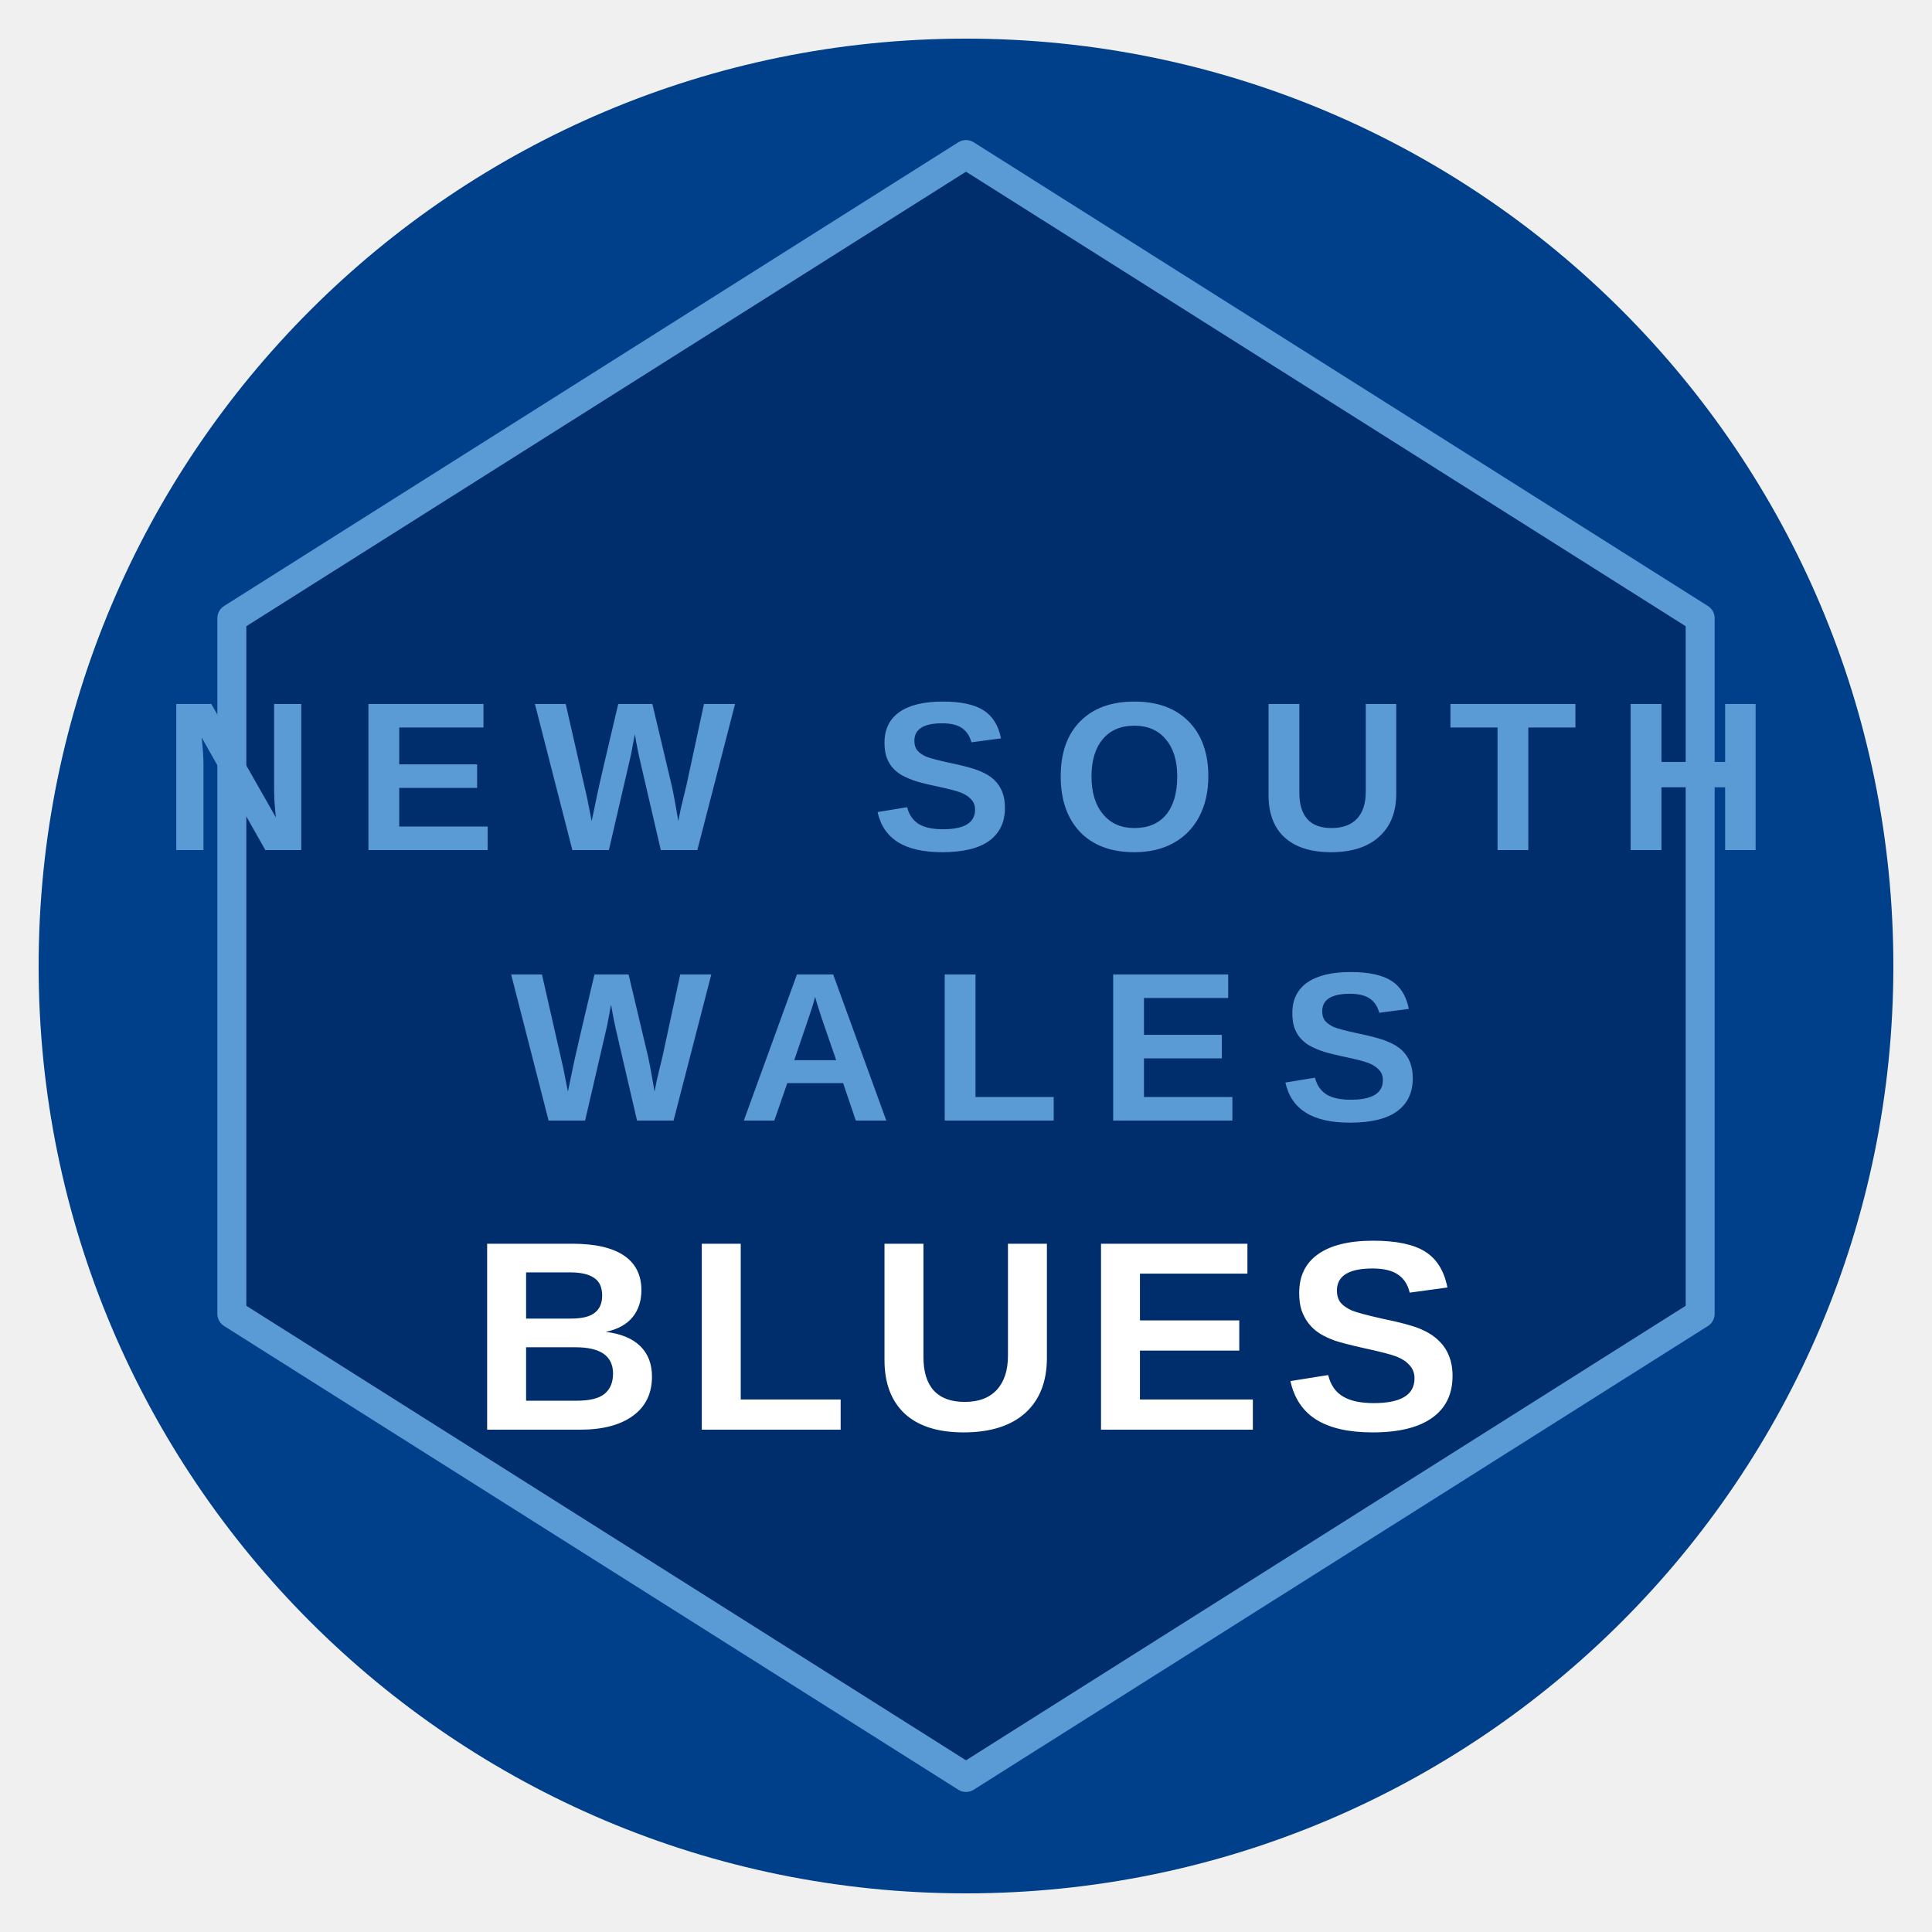
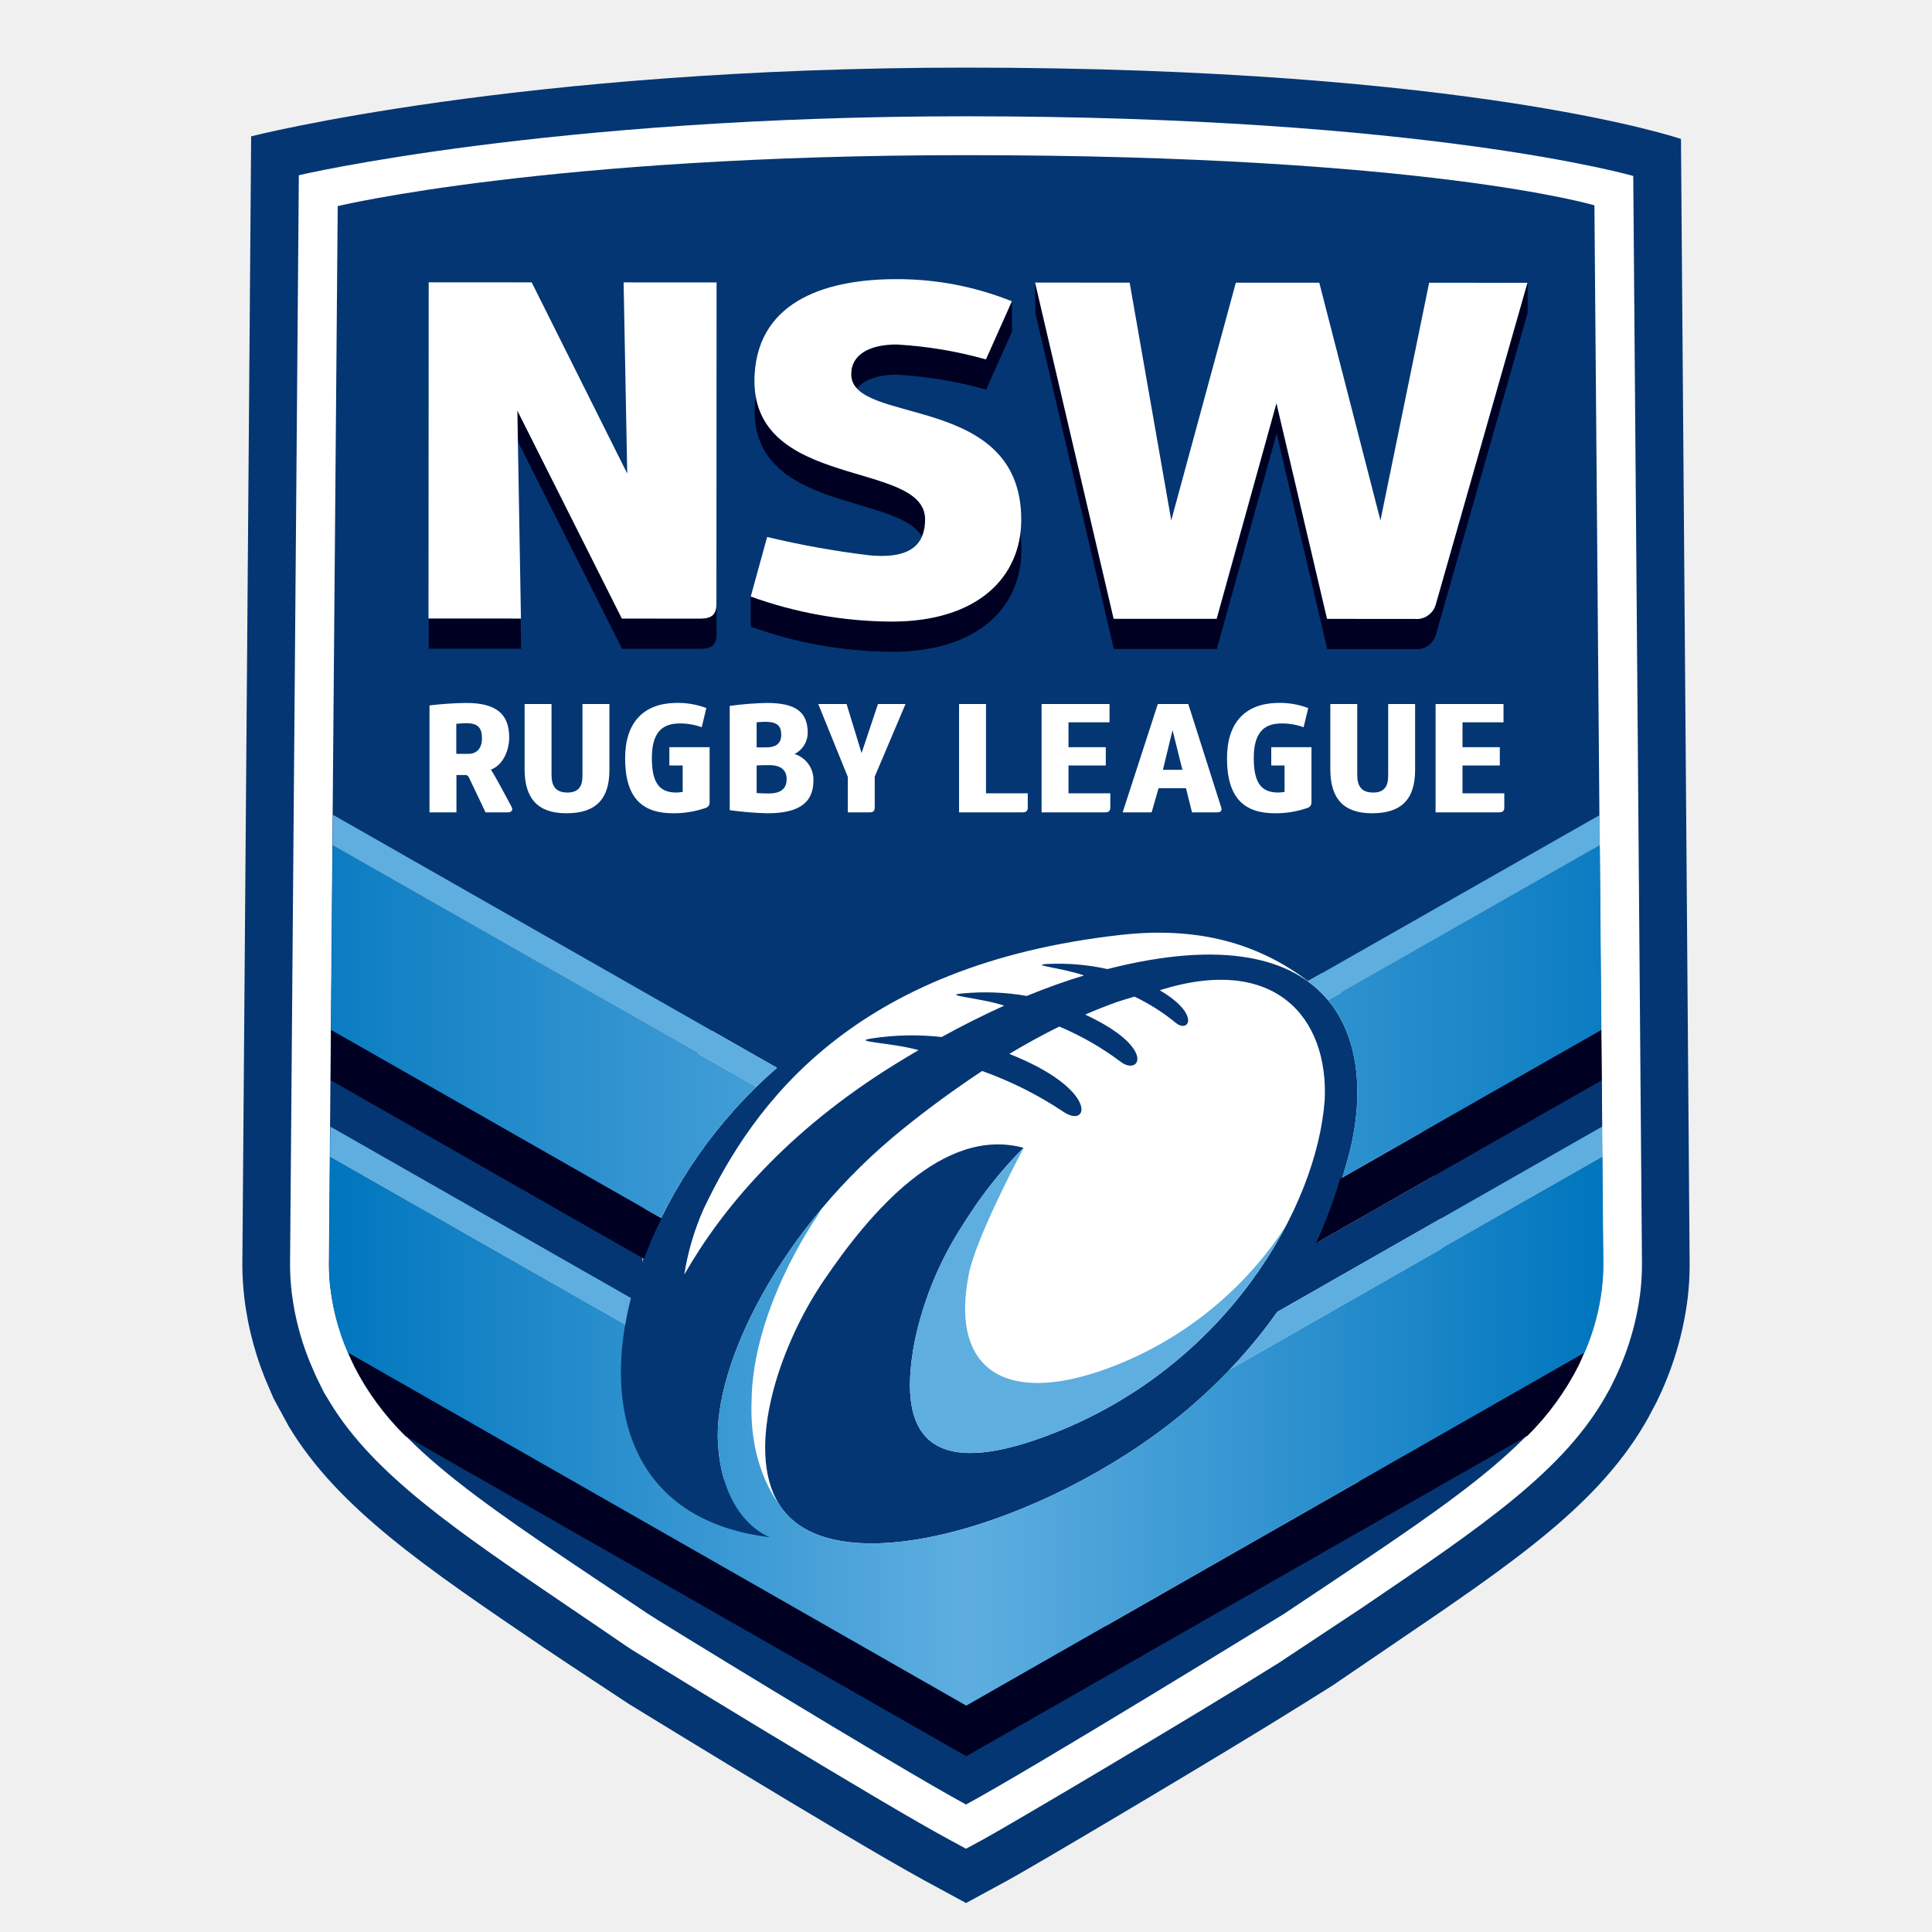
- <svg xmlns="http://www.w3.org/2000/svg" clip-rule="evenodd" fill-rule="evenodd" stroke-linejoin="round" stroke-miterlimit="2" viewBox="0 0 100 100">
-   <circle cx="50" cy="50" r="48" fill="#003F8A" />
-   <path d="M50 8 L88 32 L88 68 L50 92 L12 68 L12 32 Z" fill="#002D6B" stroke="#5B9BD5" stroke-width="1.5" />
-   <text x="50" y="44" font-family="Arial,sans-serif" font-size="11" font-weight="bold" fill="#5B9BD5" text-anchor="middle" letter-spacing="2">NEW SOUTH</text>
-   <text x="50" y="58" font-family="Arial,sans-serif" font-size="11" font-weight="bold" fill="#5B9BD5" text-anchor="middle" letter-spacing="2">WALES</text>
-   <text x="50" y="74" font-family="Arial,sans-serif" font-size="14" font-weight="bold" fill="#FFFFFF" text-anchor="middle" letter-spacing="1">BLUES</text>
+ <svg xmlns="http://www.w3.org/2000/svg" xmlns:xlink="http://www.w3.org/1999/xlink" clip-rule="evenodd" fill-rule="evenodd" stroke-linejoin="round" stroke-miterlimit="1.414" viewBox="0 0 100 100">
+   <linearGradient id="a">
+     <stop offset="0" stop-color="#0076be" />
+     <stop offset=".5" stop-color="#5eaee0" />
+     <stop offset="1" stop-color="#0076be" />
+   </linearGradient>
+   <linearGradient id="b" gradientTransform="matrix(74.0458 0 0 74.0458 12.989 53.394)" gradientUnits="userSpaceOnUse" x2="1" xlink:href="#a" />
+   <linearGradient id="c" gradientTransform="matrix(65.9524 0 0 65.9524 17.036 74.084)" gradientUnits="userSpaceOnUse" x2="1" xlink:href="#a" />
+   <g fill-rule="nonzero">
+     <path d="m87.007 7.193s-10.78-3.693-37.007-3.693c-23.131 0-37.001 3.557-37.001 3.557l-.455 58.38a14.94 14.94 0 0 0 .1 1.722 16.457 16.457 0 0 0 1.334 4.8l.181.421.799 1.469c2.547 4.211 7.035 7.256 13.176 11.422.915.621 4.385 2.906 4.385 2.906l.748.46c1.26.772 2.978 1.82 4.812 2.932 3.341 2.022 7.751 4.666 9.784 5.77l2.138 1.161 2.139-1.161c1.282-.696 11.14-6.53 15.351-9.17l1.482-.928c1.006-.689 2.899-1.974 2.899-1.974 6.587-4.468 10.976-7.445 13.46-11.917l.054-.108.321-.602a16.822 16.822 0 0 0 1.653-5.497c.027-.251.05-.504.071-.813.017-.322.025-.615.025-.893l-.449-58.244z" fill="#043673" />
+     <path d="m84.537 9.108s-10.694-3.089-34.537-3.089c-21.582 0-34.532 3.05-34.532 3.05l-.455 56.368a12.922 12.922 0 0 0 .083 1.443c.171 1.41.555 2.786 1.139 4.08l.133.301.395.803.307.507c2.267 3.748 6.538 6.646 12.451 10.658.916.621 1.884 1.277 2.883 1.963l.283.189 1.871 1.151c1.256.772 2.97 1.817 4.799 2.924 4.763 2.884 8.111 4.861 9.684 5.713l.96.521.959-.521c1.202-.652 10.947-6.415 15.22-9.092l4.308-2.853c6.316-4.285 10.487-7.115 12.686-11.072l.168-.302.148-.301a14.339 14.339 0 0 0 1.416-4.676 13.037 13.037 0 0 0 .082-1.436l-.451-56.329z" fill="#fff" />
+     <path d="m82.527 10.628s-8.702-2.597-32.527-2.597c-21.595 0-32.52 2.637-32.52 2.637l-.456 54.769c0 .215.007.431.021.648.011.188.027.377.05.567a12.196 12.196 0 0 0 1.221 4.01c2.136 4.341 7.004 7.369 15.246 12.884-.006.031 12.759 7.857 16.438 9.855h.001c3.68-1.998 16.271-9.753 16.438-9.855 8.313-5.556 13.106-8.538 15.244-12.881l.003-.003a12.24 12.24 0 0 0 1.221-4.01c.021-.19.037-.378.049-.567.014-.217.02-.432.02-.648zm-40.242 70.193c-1.374-.394 7.984.607 2.491.381a11.654 11.654 0 0 1 -2.491-.381z" fill="#043673" />
+   </g>
+   <ellipse cx="53.947" cy="64.568" fill="#fff" rx="20.701" ry="19.827" />
+   <path d="m82.93 58.311-.02-2.399-14.702 8.381a27.533 27.533 0 0 0 1.48-4.045c1.789-6.055-.199-13.193-12.368-10.089a11.678 11.678 0 0 0 -3.086-.265c-1.035.048.796.213 1.875.596-.929.279-1.917.629-2.964 1.06a12.474 12.474 0 0 0 -3.331-.13c-1.11.105.904.219 2.164.631a46.217 46.217 0 0 0 -3.237 1.625 13.869 13.869 0 0 0 -3.595.069c-1.191.179.99.212 2.397.611-.385.225-.775.457-1.172.704-5.683 3.505-9.025 7.537-10.952 10.913a13.375 13.375 0 0 1 1.006-3.408c2.568-5.42 7.751-12.637 21.608-14.177 3.921-.436 7.045.407 9.669 2.394l15.095-8.592-65.567-.018 22.986 13.098a24.897 24.897 0 0 0 -6.911 9.871l-.645 2.045c-1.548 6.011.227 11.549 7.194 12.381 0 0-2.45-.808-2.692-4.869-.245-4.064 3.244-11.179 9.604-16.289a52.615 52.615 0 0 1 4.069-2.974 19.104 19.104 0 0 1 4.226 2.123c1.316.88 1.83-1.174-2.82-3.008a35.817 35.817 0 0 1 2.589-1.416c1.132.477 2.2 1.091 3.182 1.828s1.87-.723-1.845-2.448a30.23 30.23 0 0 1 1.628-.645c.306-.098.614-.194.926-.284.768.366 1.489.824 2.147 1.364.657.541 1.297-.442-.841-1.694 5.975-1.884 8.728 1.424 8.541 5.657-.396 5.583-5.054 13.71-13.939 17.234-5.857 2.324-8.392.878-7.272-4.787a17.678 17.678 0 0 1 2.209-5.533c.315-.512.613-.973.894-1.383a21.914 21.914 0 0 1 2.515-3.033c-4.142-1.118-7.922 3.302-10.346 6.882-2.429 3.582-4.174 9.135-2.111 11.846 3.146 4.129 14.601.395 21.292-5.486a27.217 27.217 0 0 0 4.306-4.753z" fill="#043673" />
+   <path d="m50.013 88.281 31.99-18.264c-.098.228-.193.457-.306.687l-.003.004a14.011 14.011 0 0 1 -2.627 3.603l-29.054 16.591-29.041-16.583a14.04 14.04 0 0 1 -2.645-3.615l-.002-.005c-.113-.23-.208-.459-.306-.688zm-15.767-25.223-17.109-9.754-.021 2.608 16.217 9.246c.267-.716.571-1.417.913-2.1zm35.121-2.045a25.261 25.261 0 0 1 -1.254 3.335l14.797-8.436-.022-2.608zm-30.506-30.144-.002.007a21.736 21.736 0 0 0 7.299 1.296c4.095.002 6.315-1.951 6.651-4.563.039.285.059.572.06.859-.001 2.958-2.245 5.269-6.702 5.267a21.731 21.731 0 0 1 -7.299-1.296l.003-.01h-.016v-1.56zm40.2-14.642-4.732 16.6c-.126.5-.609.832-1.121.77l-4.511-.001-2.619-11.163-3.096 11.16-5.331-.002-4.058-17.37h-.001v-.004l-.006-.027h.005l-.02-1.561h.005l4.066 17.398 5.331.003 3.095-11.159 2.62 11.162 4.511.001c.512.062.995-.27 1.122-.77l4.739-16.627-.831-.001h.839v1.565h.001l-.001.003v.023zm-41.979 15.021c-.001.572-.247.771-.849.771l-4.046-.003-5.409-10.764.028 1.598 5.39 10.73 4.047.002c.601 0 .848-.198.848-.771zm-14.893.764 4.757.003.028 1.563-4.785-.002zm25.528-4.239a2.21 2.21 0 0 0 .166-.895c.002-2.904-7.951-1.665-8.765-6.362-.021.16-.045.318-.053.489-.254 5.481 7.405 4.548 8.652 6.768zm4.658-10.596-1.333 2.989a21.525 21.525 0 0 0 -4.62-.773c-.932 0-1.677.236-2.064.713a1.048 1.048 0 0 1 -.299-.736c0-1.044.985-1.541 2.353-1.54 1.563.089 3.113.348 4.62.772l1.34-3.003h.007v1.558l.004.002-.004.008v.01z" fill="#002" />
+   <path d="m66.488 39.62h-.688v-.945h2.082v2.875a.287.287 0 0 1 -.193.264 5.03 5.03 0 0 1 -1.698.281c-1.561 0-2.482-.761-2.482-2.844 0-1.865.961-2.827 2.579-2.867a4.175 4.175 0 0 1 1.626.264l-.24.994a3.264 3.264 0 0 0 -1.265-.193c-.802.041-1.314.497-1.314 1.779 0 1.193.32 1.786 1.241 1.793.118 0 .236-.011.352-.032zm-31.153 0h-.689v-.945h2.083v2.875a.286.286 0 0 1 -.193.264 5.03 5.03 0 0 1 -1.698.281c-1.562 0-2.482-.761-2.482-2.844 0-1.865.961-2.827 2.578-2.867a4.172 4.172 0 0 1 1.626.264l-.239.994a3.253 3.253 0 0 0 -1.266-.193c-.801.041-1.314.497-1.314 1.779 0 1.193.32 1.786 1.241 1.794.119-.001.237-.012.353-.033zm-6.788.473c0 .536.168.929.825.929.656 0 .777-.425.777-.881v-3.701h1.394v3.412c0 1.514-.705 2.243-2.228 2.243-1.512 0-2.162-.801-2.162-2.283v-3.372h1.394zm9.223-3.556a16.932 16.932 0 0 1 1.922-.153c1.522 0 2.115.489 2.115 1.546a1.231 1.231 0 0 1 -.682 1.098c.598.185 1 .752.978 1.377 0 1.202-.833 1.69-2.379 1.69a17.271 17.271 0 0 1 -1.954-.16zm32.481 3.556c0 .536.167.929.824.929s.777-.425.777-.881v-3.701h1.394v3.412c0 1.514-.705 2.243-2.227 2.243-1.514 0-2.162-.801-2.162-2.283v-3.372h1.394zm-12.822-2.707h-2.123v1.289h1.93v.945h-1.93v1.442h2.163v.729c0 .184-.08.256-.273.256h-3.284v-5.607h3.517zm20.393 0h-2.123v1.289h1.931v.945h-1.931v1.442h2.163v.729c0 .184-.08.256-.272.256h-3.285v-5.607h3.517zm-54.197 4.661h-1.394v-5.535a18.084 18.084 0 0 1 1.889-.128c1.587 0 2.236.584 2.236 1.794 0 .64-.305 1.418-.946 1.658.113.152.561.969 1.066 1.922.096.177 0 .289-.193.289h-1.153s-.825-1.746-.857-1.802a.195.195 0 0 0 -.208-.129h-.44zm21.395 0h-1.137v-1.834l-1.53-3.773h1.466l.776 2.539.849-2.539h1.426l-1.594 3.757v1.602c0 .176-.08.248-.256.248zm6.015-.985h2.162v.729c0 .184-.08.256-.272.256h-3.284v-5.607h1.394zm8.573.985h-1.499l1.819-5.607h1.578s1.706 5.351 1.706 5.359c.048.176-.032.248-.225.248h-1.289l-.312-1.249h-1.418zm-19.747-2.443a8.171 8.171 0 0 0 -.698.016v1.426s.217.023.642.023c.728 0 .912-.36.912-.745 0-.456-.287-.704-.856-.72zm20.332.24h1.008l-.511-2.051zm-35.247-1.618c0-.536-.184-.793-.817-.793-.224 0-.512.032-.512.032v1.554h.64c.4 0 .689-.272.689-.793zm14.674-.865c-.193 0-.457.025-.457.025v1.297s.353.008.569 0c.417-.016.705-.192.705-.649 0-.448-.2-.673-.817-.673zm11.412-18.759a21.607 21.607 0 0 0 -4.62-.772c-1.368-.001-2.353.496-2.353 1.54-.001 2.684 8.804.899 8.801 7.535-.003 2.958-2.245 5.269-6.702 5.267a21.736 21.736 0 0 1 -7.299-1.296l.848-3.082a47.19 47.19 0 0 0 5.277.948c1.832.174 2.899-.323 2.899-1.864.002-3.107-9.104-1.471-8.828-7.436.194-4.026 3.995-4.995 7.331-4.993 2.051-.009 4.085.38 5.988 1.146zm17.656 13.431-2.619-11.162-3.096 11.159-5.331-.002-4.066-17.401 4.895.002 2.153 12.305 3.343-12.303 4.319.002 3.166 12.305 2.52-12.303 5.088.002-4.739 16.627c-.127.5-.61.832-1.122.77zm-31.598-17.413-.008 16.628c-.001.572-.247.771-.849.771l-4.046-.003-5.409-10.764.186 10.763-4.785-.003.01-17.399 5.331.002 4.945 9.895-.187-9.893z" fill="#fff" />
+   <path d="m68.736 51.767 14.073-8.02.079 9.557-13.41 7.646c.076-.251.148-.49.21-.702.895-3.028.844-6.328-.952-8.481zm-29.58 4.483-21.94-12.502-.079 9.556 17.08 9.738a25.225 25.225 0 0 1 4.939-6.792z" fill="url(#b)" fill-rule="nonzero" />
+   <path d="m52.996 59.409.001-.001-.001.001c-.055.076-2.471 4.619-2.848 6.522-1.035 5.232 2.187 6.885 7.598 4.739a18.722 18.722 0 0 0 8.817-7.225 23.142 23.142 0 0 1 -11.934 10.701c-5.857 2.324-8.392.878-7.272-4.787a17.678 17.678 0 0 1 2.209-5.533c.316-.512.613-.973.894-1.383a22.292 22.292 0 0 1 2.479-2.997 1.34 1.34 0 0 0 .057-.037zm10.648 11.482a26.023 26.023 0 0 0 2.472-2.992l16.814-9.588.012 1.575zm-30.984-3.705-15.564-8.874-.014 1.575 15.275 8.71c.081-.466.181-.936.303-1.411zm7.556-11.916-22.986-13.098-.014 1.576 21.937 12.5a25.22 25.22 0 0 1 1.063-.978zm27.486-4.488-.003-.001c.043.037.079.078.121.115.337.256.644.548.916.871l14.073-8.02-.012-1.557z" fill="#5eaee0" />
+   <path d="m82.942 59.886-19.299 11.006a29.664 29.664 0 0 1 -1.833 1.76c-6.691 5.881-18.146 9.615-21.292 5.486-.036-.046-.062-.1-.094-.149l.001.003c-.002-.026-1.653-1.842-1.525-5.44.037-4.735 3.229-9.336 3.32-9.483.018-.027.351-.574.354-.554.001.007.008-.013.012-.02-3.677 4.36-5.608 9.145-5.424 12.203.242 4.061 2.692 4.869 2.692 4.869-6.419-.766-8.434-5.528-7.501-10.973l-15.271-8.708-.046 5.594a10 10 0 0 0 .021.646 11.67 11.67 0 0 0 .941 3.873l32.015 18.282 32.009-18.275c.459-1.055.761-2.171.897-3.313.02-.188.037-.377.05-.567.012-.216.02-.432.02-.646z" fill="url(#c)" fill-rule="nonzero" />
</svg>
